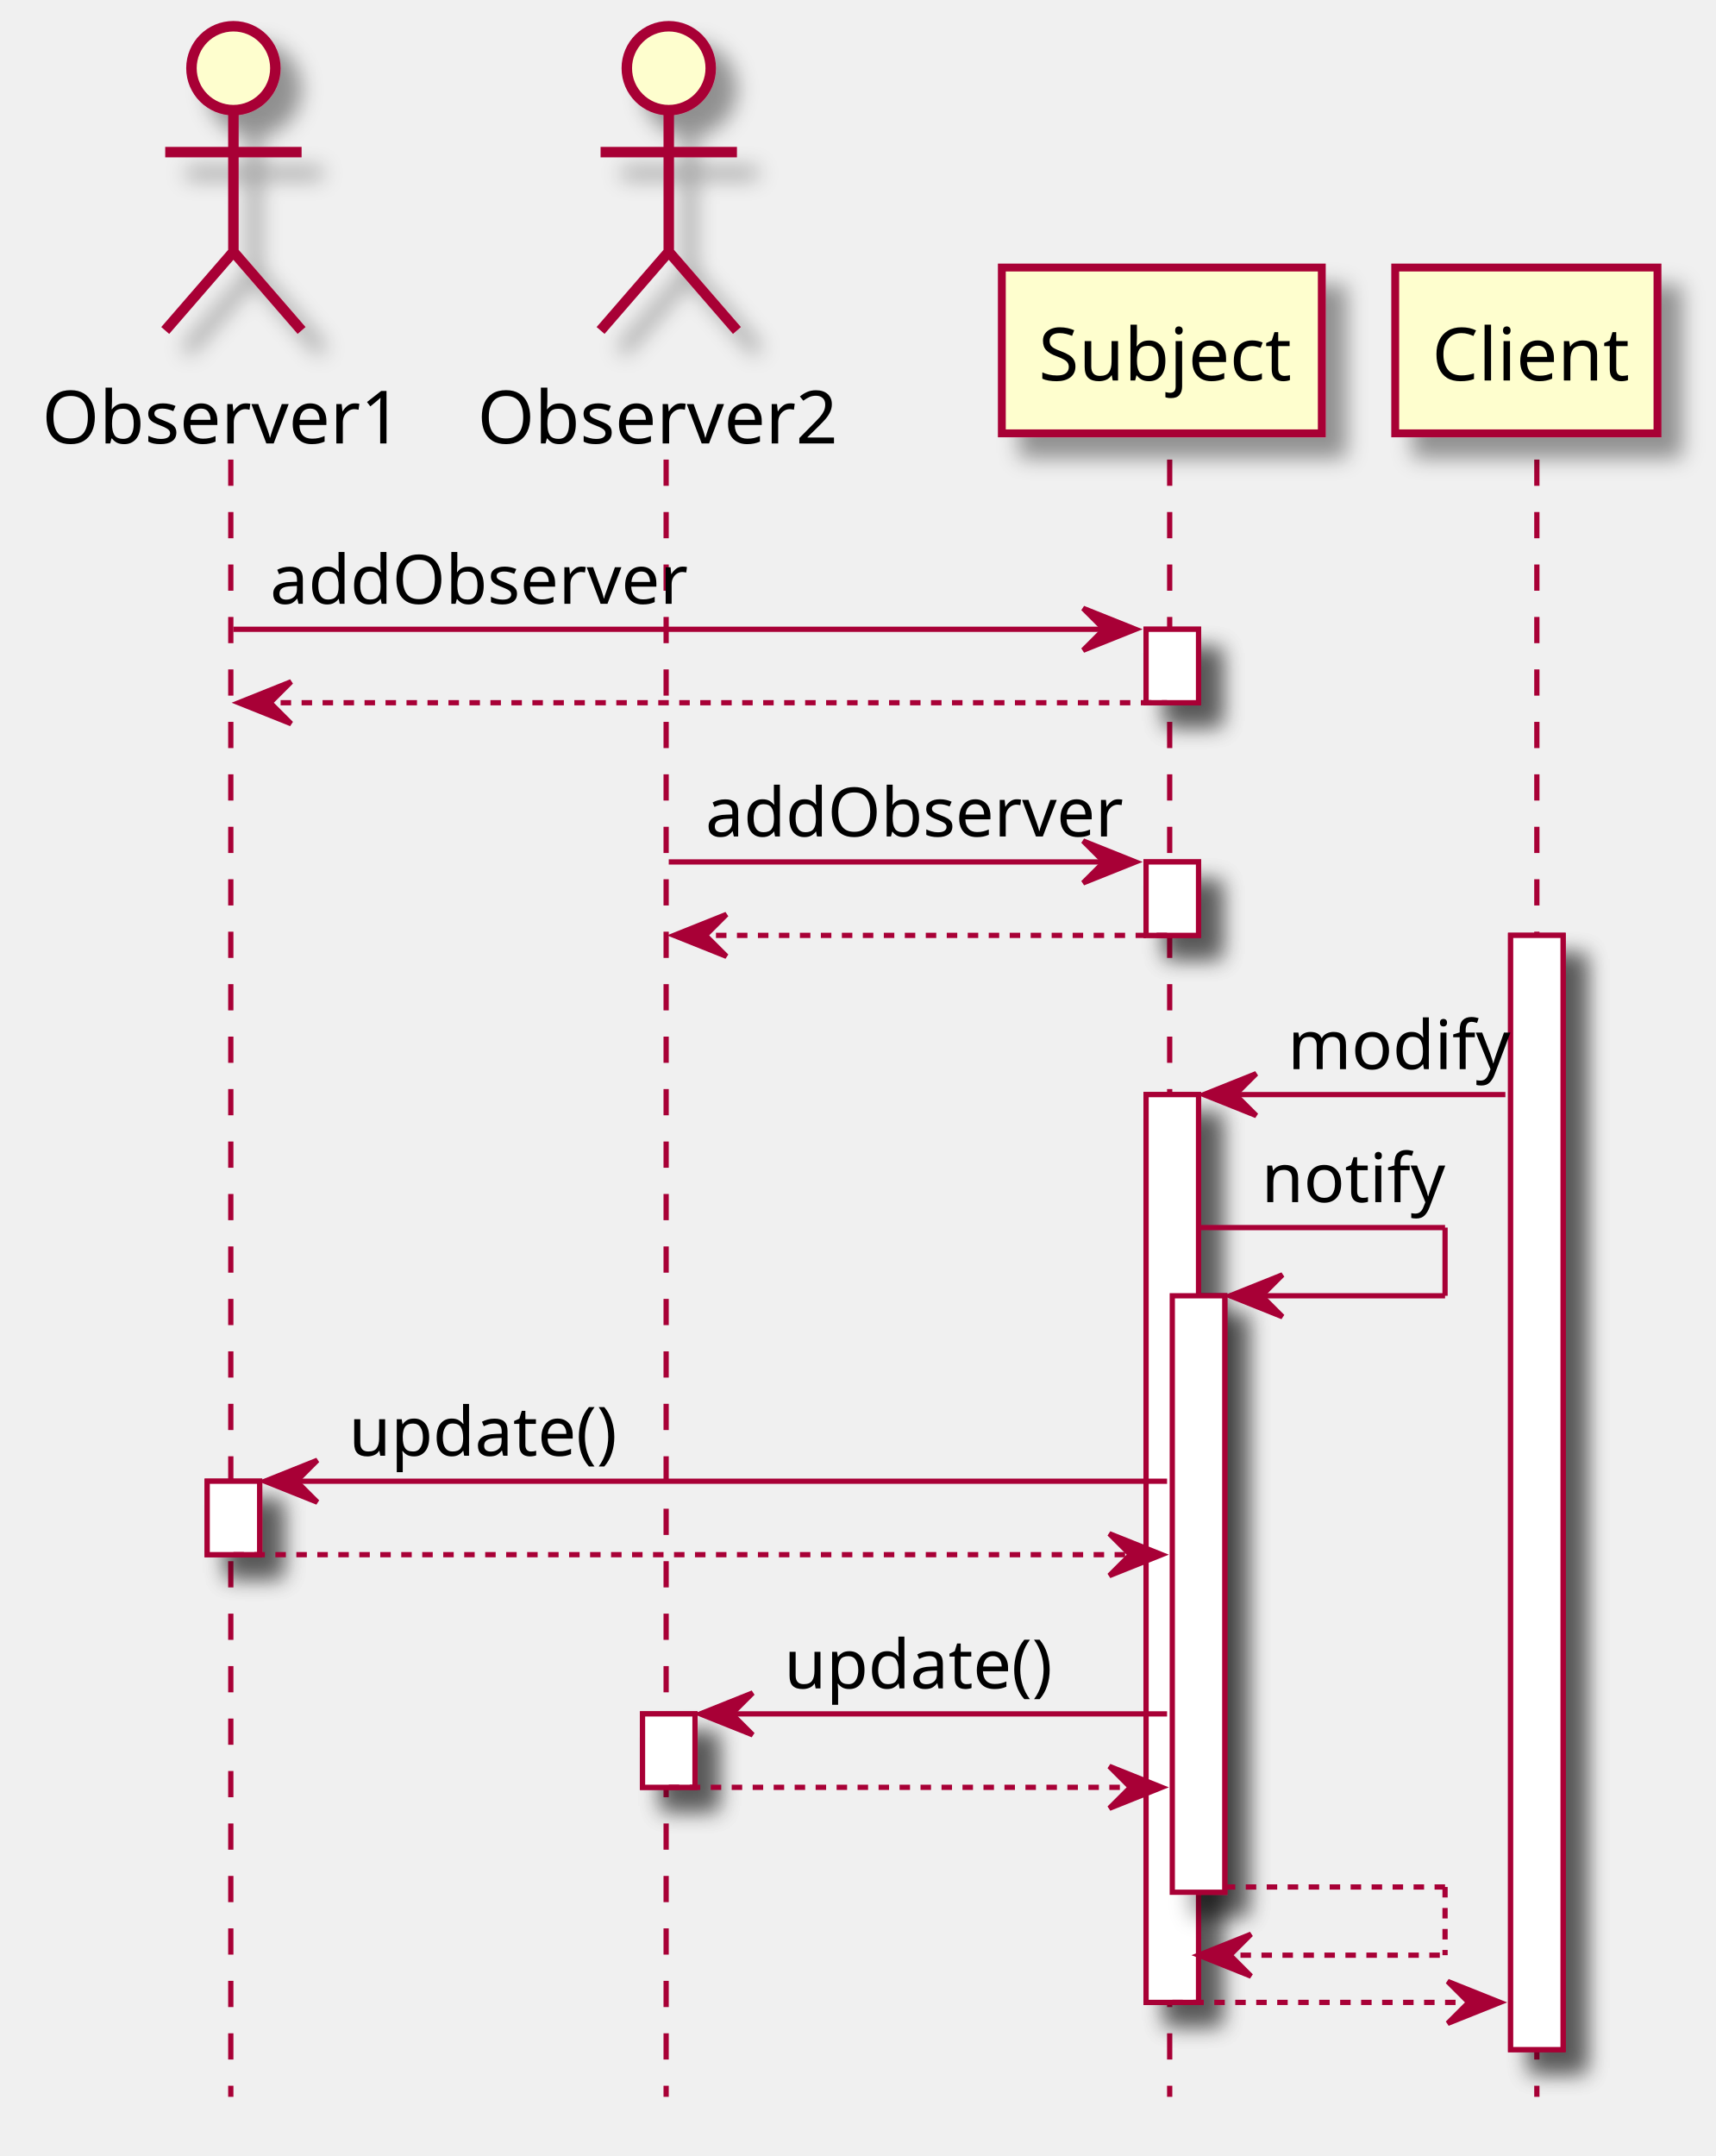
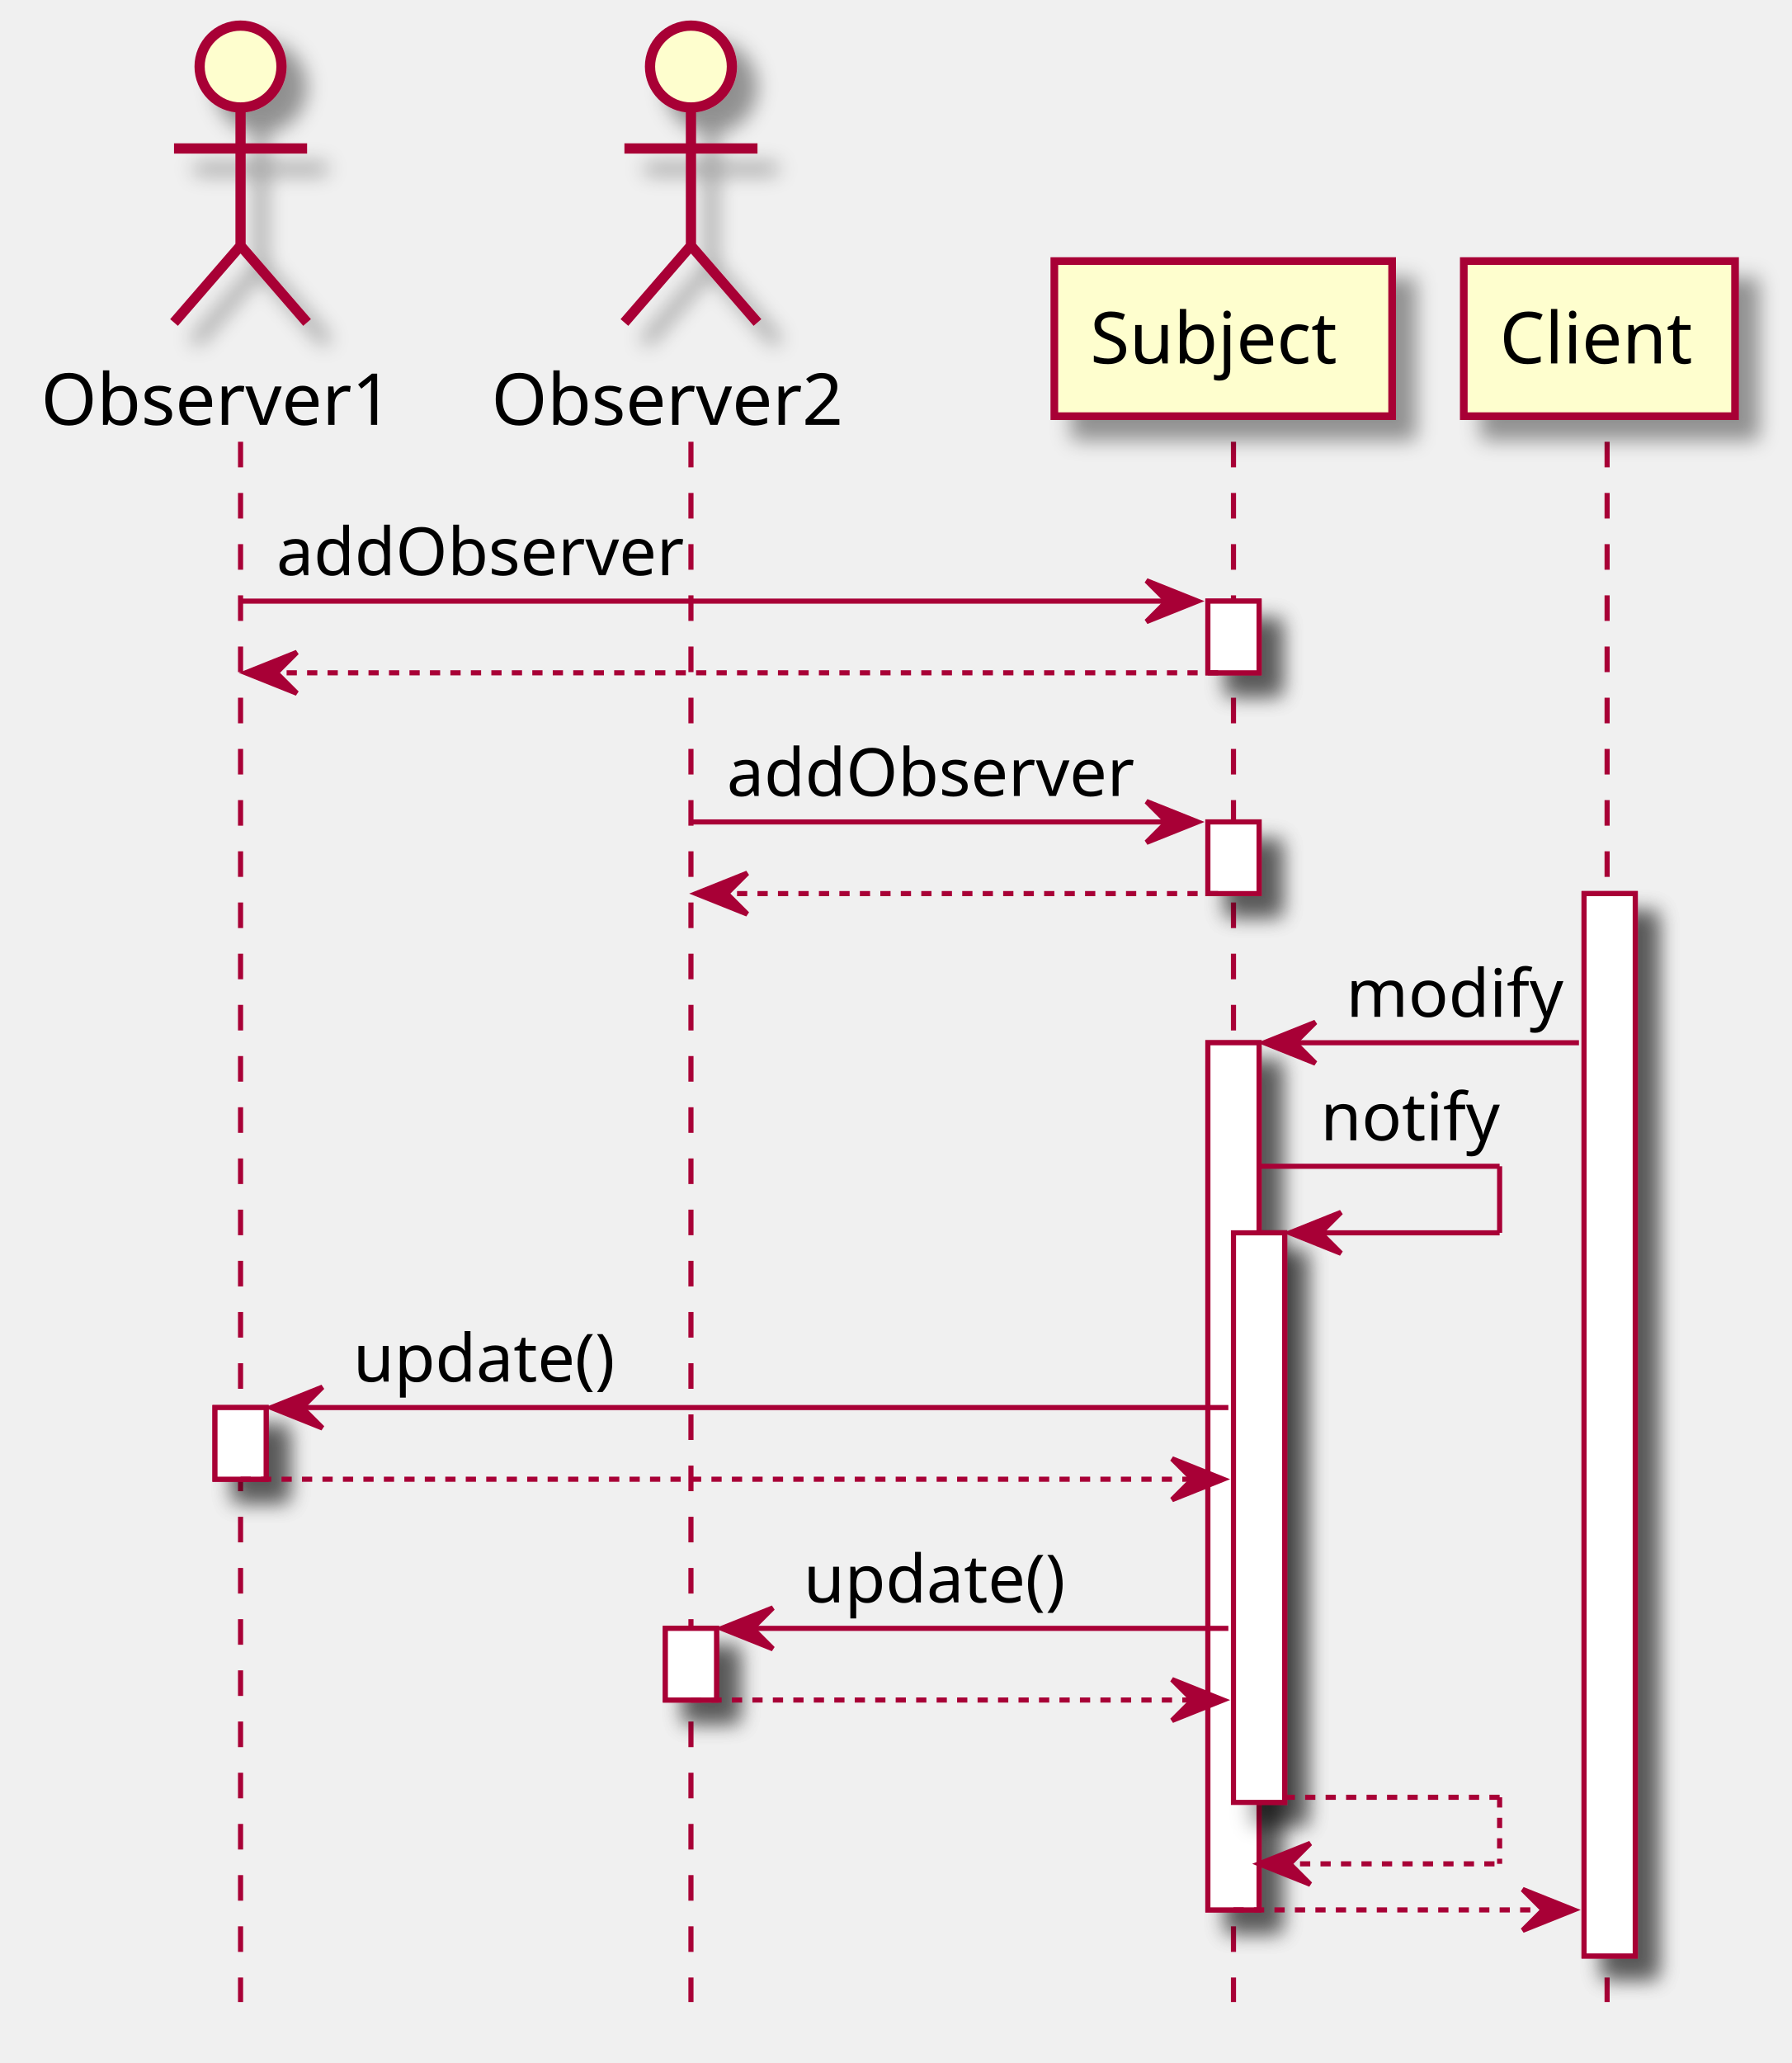
- <svg xmlns="http://www.w3.org/2000/svg" contentScriptType="application/ecmascript" contentStyleType="text/css" height="411px" preserveAspectRatio="none" style="width:327px;height:411px;" version="1.1" viewBox="0 0 327 411" width="327px" zoomAndPan="magnify">
+ <svg xmlns="http://www.w3.org/2000/svg" contentScriptType="application/ecmascript" contentStyleType="text/css" height="403px" preserveAspectRatio="none" style="width:350px;height:403px;" version="1.1" viewBox="0 0 350 403" width="350px" zoomAndPan="magnify">
  <defs>
    <filter height="300%" id="f36b7j88242w5" width="300%" x="-1" y="-1">
      <feGaussianBlur result="blurOut" stdDeviation="2.0" />
      <feColorMatrix in="blurOut" result="blurOut2" type="matrix" values="0 0 0 0 0 0 0 0 0 0 0 0 0 0 0 0 0 0 .4 0" />
      <feOffset dx="4.0" dy="4.0" in="blurOut2" result="blurOut3" />
      <feBlend in="SourceGraphic" in2="blurOut3" mode="normal" />
    </filter>
  </defs>
  <g>
-     <rect fill="#FFFFFF" filter="url(#f36b7j88242w5)" height="14" style="stroke: #A80036; stroke-width: 1.0;" width="10" x="39.5" y="282.367" />
-     <rect fill="#FFFFFF" filter="url(#f36b7j88242w5)" height="14" style="stroke: #A80036; stroke-width: 1.0;" width="10" x="122.5" y="326.719" />
-     <rect fill="#FFFFFF" filter="url(#f36b7j88242w5)" height="14" style="stroke: #A80036; stroke-width: 1.0;" width="10" x="218.5" y="119.961" />
-     <rect fill="#FFFFFF" filter="url(#f36b7j88242w5)" height="14" style="stroke: #A80036; stroke-width: 1.0;" width="10" x="218.5" y="164.312" />
-     <rect fill="#FFFFFF" filter="url(#f36b7j88242w5)" height="173.055" style="stroke: #A80036; stroke-width: 1.0;" width="10" x="218.5" y="208.664" />
-     <rect fill="#FFFFFF" filter="url(#f36b7j88242w5)" height="113.703" style="stroke: #A80036; stroke-width: 1.0;" width="10" x="223.5" y="247.016" />
-     <rect fill="#FFFFFF" filter="url(#f36b7j88242w5)" height="212.406" style="stroke: #A80036; stroke-width: 1.0;" width="10" x="288" y="178.312" />
-     <line style="stroke: #A80036; stroke-width: 1.0; stroke-dasharray: 5.0,5.0;" x1="44" x2="44" y1="87.609" y2="399.719" />
-     <line style="stroke: #A80036; stroke-width: 1.0; stroke-dasharray: 5.0,5.0;" x1="127" x2="127" y1="87.609" y2="399.719" />
-     <line style="stroke: #A80036; stroke-width: 1.0; stroke-dasharray: 5.0,5.0;" x1="223" x2="223" y1="87.609" y2="399.719" />
-     <line style="stroke: #A80036; stroke-width: 1.0; stroke-dasharray: 5.0,5.0;" x1="293" x2="293" y1="87.609" y2="399.719" />
-     <text fill="#000000" font-family="sans-serif" font-size="14" lengthAdjust="spacingAndGlyphs" textLength="67" x="8" y="84.533">Observer1</text>
-     <ellipse cx="44.5" cy="13" fill="#FEFECE" filter="url(#f36b7j88242w5)" rx="8" ry="8" style="stroke: #A80036; stroke-width: 2.0;" />
-     <path d="M44.5,21 L44.5,48 M31.5,29 L57.5,29 M44.5,48 L31.5,63 M44.5,48 L57.5,63 " fill="none" filter="url(#f36b7j88242w5)" style="stroke: #A80036; stroke-width: 2.0;" />
-     <text fill="#000000" font-family="sans-serif" font-size="14" lengthAdjust="spacingAndGlyphs" textLength="67" x="91" y="84.533">Observer2</text>
-     <ellipse cx="127.5" cy="13" fill="#FEFECE" filter="url(#f36b7j88242w5)" rx="8" ry="8" style="stroke: #A80036; stroke-width: 2.0;" />
-     <path d="M127.5,21 L127.5,48 M114.5,29 L140.5,29 M127.5,48 L114.5,63 M127.5,48 L140.5,63 " fill="none" filter="url(#f36b7j88242w5)" style="stroke: #A80036; stroke-width: 2.0;" />
-     <rect fill="#FEFECE" filter="url(#f36b7j88242w5)" height="31.609" style="stroke: #A80036; stroke-width: 1.5;" width="61" x="191" y="51" />
-     <text fill="#000000" font-family="sans-serif" font-size="14" lengthAdjust="spacingAndGlyphs" textLength="47" x="198" y="72.533">Subject</text>
-     <rect fill="#FEFECE" filter="url(#f36b7j88242w5)" height="31.609" style="stroke: #A80036; stroke-width: 1.5;" width="50" x="266" y="51" />
-     <text fill="#000000" font-family="sans-serif" font-size="14" lengthAdjust="spacingAndGlyphs" textLength="36" x="273" y="72.533">Client</text>
-     <rect fill="#FFFFFF" filter="url(#f36b7j88242w5)" height="14" style="stroke: #A80036; stroke-width: 1.0;" width="10" x="39.5" y="282.367" />
-     <rect fill="#FFFFFF" filter="url(#f36b7j88242w5)" height="14" style="stroke: #A80036; stroke-width: 1.0;" width="10" x="122.5" y="326.719" />
-     <rect fill="#FFFFFF" filter="url(#f36b7j88242w5)" height="14" style="stroke: #A80036; stroke-width: 1.0;" width="10" x="218.5" y="119.961" />
-     <rect fill="#FFFFFF" filter="url(#f36b7j88242w5)" height="14" style="stroke: #A80036; stroke-width: 1.0;" width="10" x="218.5" y="164.312" />
-     <rect fill="#FFFFFF" filter="url(#f36b7j88242w5)" height="173.055" style="stroke: #A80036; stroke-width: 1.0;" width="10" x="218.5" y="208.664" />
-     <rect fill="#FFFFFF" filter="url(#f36b7j88242w5)" height="113.703" style="stroke: #A80036; stroke-width: 1.0;" width="10" x="223.5" y="247.016" />
-     <rect fill="#FFFFFF" filter="url(#f36b7j88242w5)" height="212.406" style="stroke: #A80036; stroke-width: 1.0;" width="10" x="288" y="178.312" />
-     <polygon fill="#A80036" points="206.5,115.961,216.5,119.961,206.5,123.961,210.5,119.961" style="stroke: #A80036; stroke-width: 1.0;" />
-     <line style="stroke: #A80036; stroke-width: 1.0;" x1="44.5" x2="212.5" y1="119.961" y2="119.961" />
-     <text fill="#000000" font-family="sans-serif" font-size="13" lengthAdjust="spacingAndGlyphs" textLength="72" x="51.5" y="115.105">addObserver</text>
-     <polygon fill="#A80036" points="55.5,129.961,45.5,133.961,55.5,137.961,51.5,133.961" style="stroke: #A80036; stroke-width: 1.0;" />
-     <line style="stroke: #A80036; stroke-width: 1.0; stroke-dasharray: 2.0,2.0;" x1="49.5" x2="222.5" y1="133.961" y2="133.961" />
-     <polygon fill="#A80036" points="206.5,160.312,216.5,164.312,206.5,168.312,210.5,164.312" style="stroke: #A80036; stroke-width: 1.0;" />
-     <line style="stroke: #A80036; stroke-width: 1.0;" x1="127.5" x2="212.5" y1="164.312" y2="164.312" />
-     <text fill="#000000" font-family="sans-serif" font-size="13" lengthAdjust="spacingAndGlyphs" textLength="72" x="134.5" y="159.456">addObserver</text>
-     <polygon fill="#A80036" points="138.5,174.312,128.5,178.312,138.5,182.312,134.5,178.312" style="stroke: #A80036; stroke-width: 1.0;" />
-     <line style="stroke: #A80036; stroke-width: 1.0; stroke-dasharray: 2.0,2.0;" x1="132.5" x2="222.5" y1="178.312" y2="178.312" />
-     <polygon fill="#A80036" points="239.5,204.664,229.5,208.664,239.5,212.664,235.5,208.664" style="stroke: #A80036; stroke-width: 1.0;" />
-     <line style="stroke: #A80036; stroke-width: 1.0;" x1="233.5" x2="287" y1="208.664" y2="208.664" />
-     <text fill="#000000" font-family="sans-serif" font-size="13" lengthAdjust="spacingAndGlyphs" textLength="38" x="245.5" y="203.808">modify</text>
-     <line style="stroke: #A80036; stroke-width: 1.0;" x1="228.5" x2="275.5" y1="234.016" y2="234.016" />
-     <line style="stroke: #A80036; stroke-width: 1.0;" x1="275.5" x2="275.5" y1="234.016" y2="247.016" />
-     <line style="stroke: #A80036; stroke-width: 1.0;" x1="234.5" x2="275.5" y1="247.016" y2="247.016" />
-     <polygon fill="#A80036" points="244.5,243.016,234.5,247.016,244.5,251.016,240.5,247.016" style="stroke: #A80036; stroke-width: 1.0;" />
-     <text fill="#000000" font-family="sans-serif" font-size="13" lengthAdjust="spacingAndGlyphs" textLength="31" x="240.5" y="229.159">notify</text>
-     <polygon fill="#A80036" points="60.5,278.367,50.5,282.367,60.5,286.367,56.5,282.367" style="stroke: #A80036; stroke-width: 1.0;" />
-     <line style="stroke: #A80036; stroke-width: 1.0;" x1="54.5" x2="222.5" y1="282.367" y2="282.367" />
-     <text fill="#000000" font-family="sans-serif" font-size="13" lengthAdjust="spacingAndGlyphs" textLength="47" x="66.5" y="277.511">update()</text>
-     <polygon fill="#A80036" points="211.5,292.367,221.5,296.367,211.5,300.367,215.5,296.367" style="stroke: #A80036; stroke-width: 1.0;" />
-     <line style="stroke: #A80036; stroke-width: 1.0; stroke-dasharray: 2.0,2.0;" x1="44.5" x2="217.5" y1="296.367" y2="296.367" />
-     <polygon fill="#A80036" points="143.5,322.719,133.5,326.719,143.5,330.719,139.5,326.719" style="stroke: #A80036; stroke-width: 1.0;" />
-     <line style="stroke: #A80036; stroke-width: 1.0;" x1="137.5" x2="222.5" y1="326.719" y2="326.719" />
-     <text fill="#000000" font-family="sans-serif" font-size="13" lengthAdjust="spacingAndGlyphs" textLength="47" x="149.5" y="321.862">update()</text>
-     <polygon fill="#A80036" points="211.5,336.719,221.5,340.719,211.5,344.719,215.5,340.719" style="stroke: #A80036; stroke-width: 1.0;" />
-     <line style="stroke: #A80036; stroke-width: 1.0; stroke-dasharray: 2.0,2.0;" x1="127.5" x2="217.5" y1="340.719" y2="340.719" />
-     <line style="stroke: #A80036; stroke-width: 1.0; stroke-dasharray: 2.0,2.0;" x1="233.5" x2="275.5" y1="359.719" y2="359.719" />
-     <line style="stroke: #A80036; stroke-width: 1.0; stroke-dasharray: 2.0,2.0;" x1="275.5" x2="275.5" y1="359.719" y2="372.719" />
-     <line style="stroke: #A80036; stroke-width: 1.0; stroke-dasharray: 2.0,2.0;" x1="228.5" x2="275.5" y1="372.719" y2="372.719" />
-     <polygon fill="#A80036" points="238.5,368.719,228.5,372.719,238.5,376.719,234.5,372.719" style="stroke: #A80036; stroke-width: 1.0;" />
-     <polygon fill="#A80036" points="276,377.719,286,381.719,276,385.719,280,381.719" style="stroke: #A80036; stroke-width: 1.0;" />
-     <line style="stroke: #A80036; stroke-width: 1.0; stroke-dasharray: 2.0,2.0;" x1="223.5" x2="282" y1="381.719" y2="381.719" />
+     <rect fill="#FFFFFF" filter="url(#f36b7j88242w5)" height="14" style="stroke: #A80036; stroke-width: 1.0;" width="10" x="42" y="274.961" />
+     <rect fill="#FFFFFF" filter="url(#f36b7j88242w5)" height="14" style="stroke: #A80036; stroke-width: 1.0;" width="10" x="130" y="318.094" />
+     <rect fill="#FFFFFF" filter="url(#f36b7j88242w5)" height="14" style="stroke: #A80036; stroke-width: 1.0;" width="10" x="236" y="117.43" />
+     <rect fill="#FFFFFF" filter="url(#f36b7j88242w5)" height="14" style="stroke: #A80036; stroke-width: 1.0;" width="10" x="236" y="160.562" />
+     <rect fill="#FFFFFF" filter="url(#f36b7j88242w5)" height="169.398" style="stroke: #A80036; stroke-width: 1.0;" width="10" x="236" y="203.695" />
+     <rect fill="#FFFFFF" filter="url(#f36b7j88242w5)" height="111.266" style="stroke: #A80036; stroke-width: 1.0;" width="10" x="241" y="240.828" />
+     <rect fill="#FFFFFF" filter="url(#f36b7j88242w5)" height="207.531" style="stroke: #A80036; stroke-width: 1.0;" width="10" x="309.5" y="174.562" />
+     <line style="stroke: #A80036; stroke-width: 1.0; stroke-dasharray: 5.0,5.0;" x1="47" x2="47" y1="86.297" y2="391.094" />
+     <line style="stroke: #A80036; stroke-width: 1.0; stroke-dasharray: 5.0,5.0;" x1="135" x2="135" y1="86.297" y2="391.094" />
+     <line style="stroke: #A80036; stroke-width: 1.0; stroke-dasharray: 5.0,5.0;" x1="241" x2="241" y1="86.297" y2="391.094" />
+     <line style="stroke: #A80036; stroke-width: 1.0; stroke-dasharray: 5.0,5.0;" x1="314" x2="314" y1="86.297" y2="391.094" />
+     <text fill="#000000" font-family="sans-serif" font-size="14" lengthAdjust="spacingAndGlyphs" textLength="72" x="8" y="82.995">Observer1</text>
+     <ellipse cx="47" cy="13" fill="#FEFECE" filter="url(#f36b7j88242w5)" rx="8" ry="8" style="stroke: #A80036; stroke-width: 2.0;" />
+     <path d="M47,21 L47,48 M34,29 L60,29 M47,48 L34,63 M47,48 L60,63 " fill="none" filter="url(#f36b7j88242w5)" style="stroke: #A80036; stroke-width: 2.0;" />
+     <text fill="#000000" font-family="sans-serif" font-size="14" lengthAdjust="spacingAndGlyphs" textLength="72" x="96" y="82.995">Observer2</text>
+     <ellipse cx="135" cy="13" fill="#FEFECE" filter="url(#f36b7j88242w5)" rx="8" ry="8" style="stroke: #A80036; stroke-width: 2.0;" />
+     <path d="M135,21 L135,48 M122,29 L148,29 M135,48 L122,63 M135,48 L148,63 " fill="none" filter="url(#f36b7j88242w5)" style="stroke: #A80036; stroke-width: 2.0;" />
+     <rect fill="#FEFECE" filter="url(#f36b7j88242w5)" height="30.297" style="stroke: #A80036; stroke-width: 1.5;" width="66" x="206" y="51" />
+     <text fill="#000000" font-family="sans-serif" font-size="14" lengthAdjust="spacingAndGlyphs" textLength="52" x="213" y="70.995">Subject</text>
+     <rect fill="#FEFECE" filter="url(#f36b7j88242w5)" height="30.297" style="stroke: #A80036; stroke-width: 1.5;" width="53" x="286" y="51" />
+     <text fill="#000000" font-family="sans-serif" font-size="14" lengthAdjust="spacingAndGlyphs" textLength="39" x="293" y="70.995">Client</text>
+     <rect fill="#FFFFFF" filter="url(#f36b7j88242w5)" height="14" style="stroke: #A80036; stroke-width: 1.0;" width="10" x="42" y="274.961" />
+     <rect fill="#FFFFFF" filter="url(#f36b7j88242w5)" height="14" style="stroke: #A80036; stroke-width: 1.0;" width="10" x="130" y="318.094" />
+     <rect fill="#FFFFFF" filter="url(#f36b7j88242w5)" height="14" style="stroke: #A80036; stroke-width: 1.0;" width="10" x="236" y="117.43" />
+     <rect fill="#FFFFFF" filter="url(#f36b7j88242w5)" height="14" style="stroke: #A80036; stroke-width: 1.0;" width="10" x="236" y="160.562" />
+     <rect fill="#FFFFFF" filter="url(#f36b7j88242w5)" height="169.398" style="stroke: #A80036; stroke-width: 1.0;" width="10" x="236" y="203.695" />
+     <rect fill="#FFFFFF" filter="url(#f36b7j88242w5)" height="111.266" style="stroke: #A80036; stroke-width: 1.0;" width="10" x="241" y="240.828" />
+     <rect fill="#FFFFFF" filter="url(#f36b7j88242w5)" height="207.531" style="stroke: #A80036; stroke-width: 1.0;" width="10" x="309.5" y="174.562" />
+     <polygon fill="#A80036" points="224,113.43,234,117.43,224,121.43,228,117.43" style="stroke: #A80036; stroke-width: 1.0;" />
+     <line style="stroke: #A80036; stroke-width: 1.0;" x1="47" x2="230" y1="117.43" y2="117.43" />
+     <text fill="#000000" font-family="sans-serif" font-size="13" lengthAdjust="spacingAndGlyphs" textLength="82" x="54" y="112.364">addObserver</text>
+     <polygon fill="#A80036" points="58,127.43,48,131.43,58,135.43,54,131.43" style="stroke: #A80036; stroke-width: 1.0;" />
+     <line style="stroke: #A80036; stroke-width: 1.0; stroke-dasharray: 2.0,2.0;" x1="52" x2="240" y1="131.43" y2="131.43" />
+     <polygon fill="#A80036" points="224,156.562,234,160.562,224,164.562,228,160.562" style="stroke: #A80036; stroke-width: 1.0;" />
+     <line style="stroke: #A80036; stroke-width: 1.0;" x1="135" x2="230" y1="160.562" y2="160.562" />
+     <text fill="#000000" font-family="sans-serif" font-size="13" lengthAdjust="spacingAndGlyphs" textLength="82" x="142" y="155.497">addObserver</text>
+     <polygon fill="#A80036" points="146,170.562,136,174.562,146,178.562,142,174.562" style="stroke: #A80036; stroke-width: 1.0;" />
+     <line style="stroke: #A80036; stroke-width: 1.0; stroke-dasharray: 2.0,2.0;" x1="140" x2="240" y1="174.562" y2="174.562" />
+     <polygon fill="#A80036" points="257,199.695,247,203.695,257,207.695,253,203.695" style="stroke: #A80036; stroke-width: 1.0;" />
+     <line style="stroke: #A80036; stroke-width: 1.0;" x1="251" x2="308.5" y1="203.695" y2="203.695" />
+     <text fill="#000000" font-family="sans-serif" font-size="13" lengthAdjust="spacingAndGlyphs" textLength="43" x="263" y="198.629">modify</text>
+     <line style="stroke: #A80036; stroke-width: 1.0;" x1="246" x2="293" y1="227.828" y2="227.828" />
+     <line style="stroke: #A80036; stroke-width: 1.0;" x1="293" x2="293" y1="227.828" y2="240.828" />
+     <line style="stroke: #A80036; stroke-width: 1.0;" x1="252" x2="293" y1="240.828" y2="240.828" />
+     <polygon fill="#A80036" points="262,236.828,252,240.828,262,244.828,258,240.828" style="stroke: #A80036; stroke-width: 1.0;" />
+     <text fill="#000000" font-family="sans-serif" font-size="13" lengthAdjust="spacingAndGlyphs" textLength="35" x="258" y="222.762">notify</text>
+     <polygon fill="#A80036" points="63,270.961,53,274.961,63,278.961,59,274.961" style="stroke: #A80036; stroke-width: 1.0;" />
+     <line style="stroke: #A80036; stroke-width: 1.0;" x1="57" x2="240" y1="274.961" y2="274.961" />
+     <text fill="#000000" font-family="sans-serif" font-size="13" lengthAdjust="spacingAndGlyphs" textLength="55" x="69" y="269.895">update()</text>
+     <polygon fill="#A80036" points="229,284.961,239,288.961,229,292.961,233,288.961" style="stroke: #A80036; stroke-width: 1.0;" />
+     <line style="stroke: #A80036; stroke-width: 1.0; stroke-dasharray: 2.0,2.0;" x1="47" x2="235" y1="288.961" y2="288.961" />
+     <polygon fill="#A80036" points="151,314.094,141,318.094,151,322.094,147,318.094" style="stroke: #A80036; stroke-width: 1.0;" />
+     <line style="stroke: #A80036; stroke-width: 1.0;" x1="145" x2="240" y1="318.094" y2="318.094" />
+     <text fill="#000000" font-family="sans-serif" font-size="13" lengthAdjust="spacingAndGlyphs" textLength="55" x="157" y="313.028">update()</text>
+     <polygon fill="#A80036" points="229,328.094,239,332.094,229,336.094,233,332.094" style="stroke: #A80036; stroke-width: 1.0;" />
+     <line style="stroke: #A80036; stroke-width: 1.0; stroke-dasharray: 2.0,2.0;" x1="135" x2="235" y1="332.094" y2="332.094" />
+     <line style="stroke: #A80036; stroke-width: 1.0; stroke-dasharray: 2.0,2.0;" x1="251" x2="293" y1="351.094" y2="351.094" />
+     <line style="stroke: #A80036; stroke-width: 1.0; stroke-dasharray: 2.0,2.0;" x1="293" x2="293" y1="351.094" y2="364.094" />
+     <line style="stroke: #A80036; stroke-width: 1.0; stroke-dasharray: 2.0,2.0;" x1="246" x2="293" y1="364.094" y2="364.094" />
+     <polygon fill="#A80036" points="256,360.094,246,364.094,256,368.094,252,364.094" style="stroke: #A80036; stroke-width: 1.0;" />
+     <polygon fill="#A80036" points="297.5,369.094,307.5,373.094,297.5,377.094,301.5,373.094" style="stroke: #A80036; stroke-width: 1.0;" />
+     <line style="stroke: #A80036; stroke-width: 1.0; stroke-dasharray: 2.0,2.0;" x1="241" x2="303.5" y1="373.094" y2="373.094" />
  </g>
</svg>
